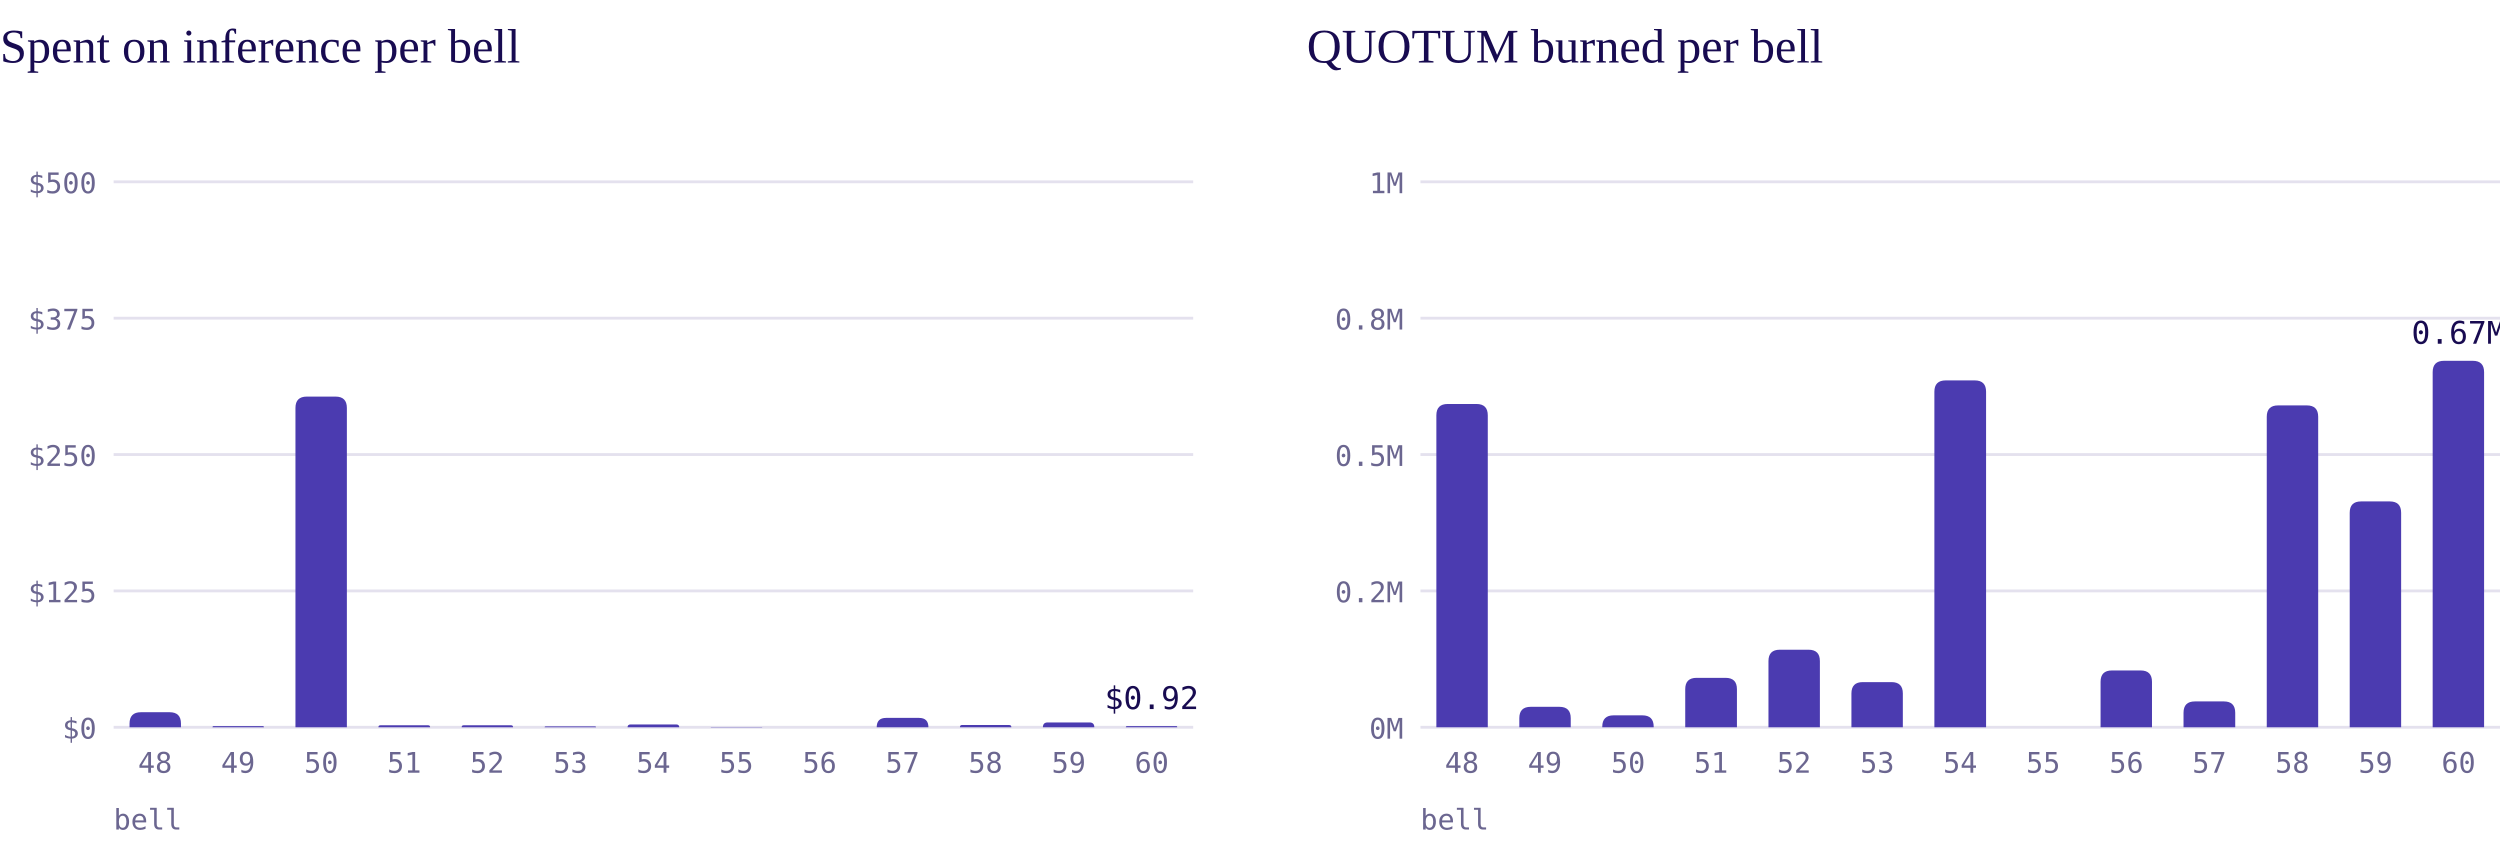
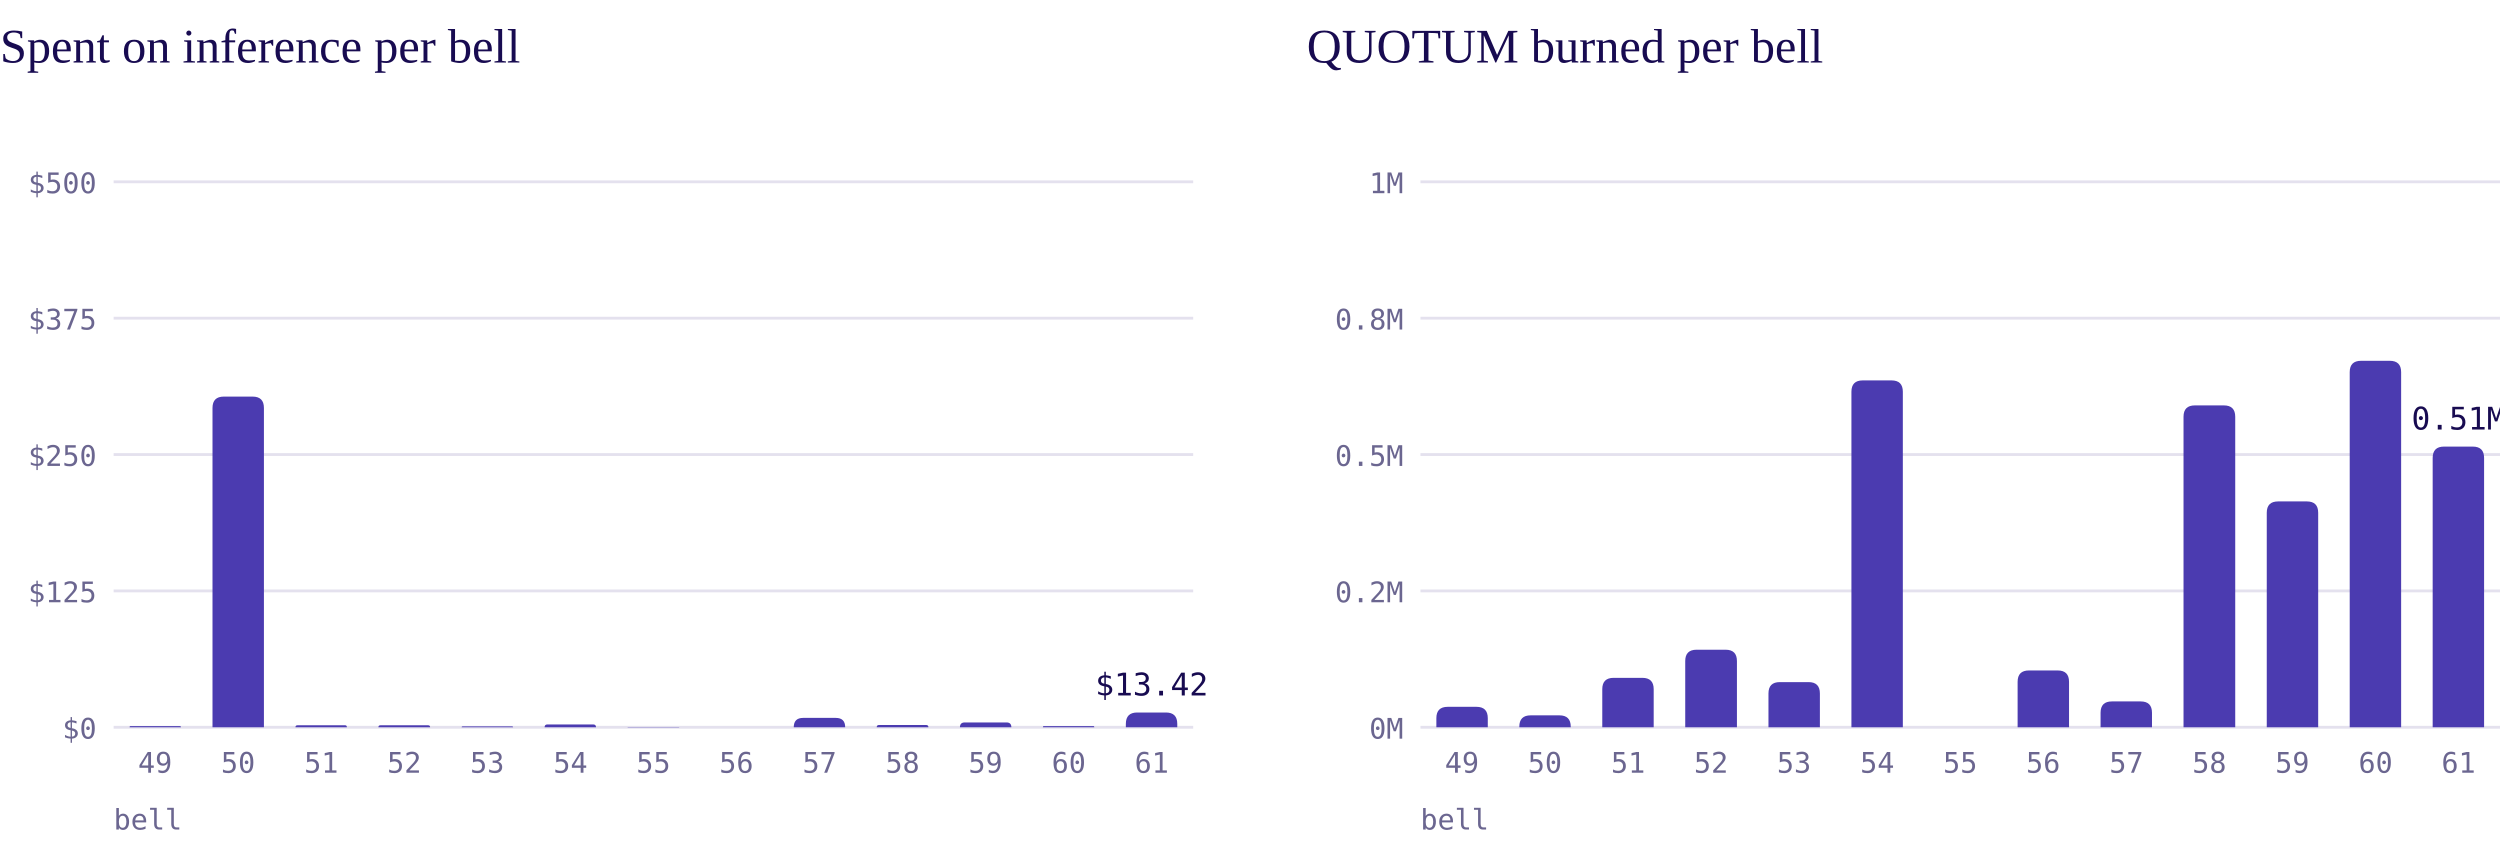
- <svg xmlns="http://www.w3.org/2000/svg" viewBox="0 0 880 300" width="880" height="300" role="img" aria-label="quotum bells 1 to 60: inference spent and QUOTUM burned per bell">
+ <svg xmlns="http://www.w3.org/2000/svg" viewBox="0 0 880 300" width="880" height="300" role="img" aria-label="quotum bells 1 to 61: inference spent and QUOTUM burned per bell">
  <text x="0" y="22" font-family="Georgia,'Times New Roman',serif" font-size="17" fill="#180b51">Spent on inference per bell</text>
  <line x1="40" x2="420" y1="256.0" y2="256.0" stroke="#e4e1ee" stroke-width="1" />
  <text x="34" y="260.0" text-anchor="end" font-family="ui-monospace,SFMono-Regular,Menlo,monospace" font-size="10" fill="#6b6690">$0</text>
  <line x1="40" x2="420" y1="208.0" y2="208.0" stroke="#e4e1ee" stroke-width="1" />
  <text x="34" y="212.0" text-anchor="end" font-family="ui-monospace,SFMono-Regular,Menlo,monospace" font-size="10" fill="#6b6690">$125</text>
  <line x1="40" x2="420" y1="160.0" y2="160.0" stroke="#e4e1ee" stroke-width="1" />
  <text x="34" y="164.0" text-anchor="end" font-family="ui-monospace,SFMono-Regular,Menlo,monospace" font-size="10" fill="#6b6690">$250</text>
  <line x1="40" x2="420" y1="112.0" y2="112.0" stroke="#e4e1ee" stroke-width="1" />
  <text x="34" y="116.0" text-anchor="end" font-family="ui-monospace,SFMono-Regular,Menlo,monospace" font-size="10" fill="#6b6690">$375</text>
  <line x1="40" x2="420" y1="64.0" y2="64.0" stroke="#e4e1ee" stroke-width="1" />
  <text x="34" y="68.0" text-anchor="end" font-family="ui-monospace,SFMono-Regular,Menlo,monospace" font-size="10" fill="#6b6690">$500</text>
-   <path d="M45.6,256.0 V254.7 Q45.6,250.7 49.6,250.7 H59.7 Q63.7,250.7 63.7,254.7 V256.0 Z" fill="#4b3bb0" />
-   <text x="54.6" y="272" text-anchor="middle" font-family="ui-monospace,SFMono-Regular,Menlo,monospace" font-size="10" fill="#6b6690">48</text>
-   <path d="M74.8,256.0 V256.0 Q74.8,255.6 75.2,255.6 H92.5 Q92.9,255.6 92.9,256.0 V256.0 Z" fill="#4b3bb0" />
-   <text x="83.8" y="272" text-anchor="middle" font-family="ui-monospace,SFMono-Regular,Menlo,monospace" font-size="10" fill="#6b6690">49</text>
-   <path d="M104.0,256.0 V143.6 Q104.0,139.6 108.0,139.6 H118.1 Q122.1,139.6 122.1,143.6 V256.0 Z" fill="#4b3bb0" />
-   <text x="113.1" y="272" text-anchor="middle" font-family="ui-monospace,SFMono-Regular,Menlo,monospace" font-size="10" fill="#6b6690">50</text>
+   <path d="M45.6,256.0 V256.0 Q45.6,255.6 45.9,255.6 H63.3 Q63.7,255.6 63.7,256.0 V256.0 Z" fill="#4b3bb0" />
+   <text x="54.6" y="272" text-anchor="middle" font-family="ui-monospace,SFMono-Regular,Menlo,monospace" font-size="10" fill="#6b6690">49</text>
+   <path d="M74.8,256.0 V143.6 Q74.8,139.6 78.8,139.6 H88.9 Q92.9,139.6 92.9,143.6 V256.0 Z" fill="#4b3bb0" />
+   <text x="83.8" y="272" text-anchor="middle" font-family="ui-monospace,SFMono-Regular,Menlo,monospace" font-size="10" fill="#6b6690">50</text>
+   <path d="M104.0,256.0 V256.0 Q104.0,255.3 104.7,255.3 H121.5 Q122.1,255.3 122.1,256.0 V256.0 Z" fill="#4b3bb0" />
+   <text x="113.1" y="272" text-anchor="middle" font-family="ui-monospace,SFMono-Regular,Menlo,monospace" font-size="10" fill="#6b6690">51</text>
  <path d="M133.2,256.0 V256.0 Q133.2,255.3 133.9,255.3 H150.7 Q151.4,255.3 151.4,256.0 V256.0 Z" fill="#4b3bb0" />
-   <text x="142.3" y="272" text-anchor="middle" font-family="ui-monospace,SFMono-Regular,Menlo,monospace" font-size="10" fill="#6b6690">51</text>
-   <path d="M162.5,256.0 V256.0 Q162.5,255.3 163.2,255.3 H179.9 Q180.6,255.3 180.6,256.0 V256.0 Z" fill="#4b3bb0" />
-   <text x="171.5" y="272" text-anchor="middle" font-family="ui-monospace,SFMono-Regular,Menlo,monospace" font-size="10" fill="#6b6690">52</text>
-   <path d="M191.7,256.0 V256.0 Q191.7,255.7 192.0,255.7 H209.5 Q209.8,255.7 209.8,256.0 V256.0 Z" fill="#4b3bb0" />
-   <text x="200.8" y="272" text-anchor="middle" font-family="ui-monospace,SFMono-Regular,Menlo,monospace" font-size="10" fill="#6b6690">53</text>
-   <path d="M220.9,256.0 V256.0 Q220.9,255.0 222.0,255.0 H238.0 Q239.1,255.0 239.1,256.0 V256.0 Z" fill="#4b3bb0" />
-   <text x="230.0" y="272" text-anchor="middle" font-family="ui-monospace,SFMono-Regular,Menlo,monospace" font-size="10" fill="#6b6690">54</text>
-   <path d="M250.2,256.0 V256.0 Q250.2,255.9 250.3,255.9 H268.2 Q268.3,255.9 268.3,256.0 V256.0 Z" fill="#4b3bb0" />
-   <text x="259.2" y="272" text-anchor="middle" font-family="ui-monospace,SFMono-Regular,Menlo,monospace" font-size="10" fill="#6b6690">55</text>
-   <path d="M279.4,256.0 V256.0 Q279.4,256.0 279.4,256.0 H297.5 Q297.5,256.0 297.5,256.0 V256.0 Z" fill="#4b3bb0" />
-   <text x="288.5" y="272" text-anchor="middle" font-family="ui-monospace,SFMono-Regular,Menlo,monospace" font-size="10" fill="#6b6690">56</text>
-   <path d="M308.6,256.0 V256.0 Q308.6,252.7 311.9,252.7 H323.5 Q326.8,252.7 326.8,256.0 V256.0 Z" fill="#4b3bb0" />
-   <text x="317.7" y="272" text-anchor="middle" font-family="ui-monospace,SFMono-Regular,Menlo,monospace" font-size="10" fill="#6b6690">57</text>
-   <path d="M337.9,256.0 V256.0 Q337.9,255.2 338.6,255.2 H355.2 Q356.0,255.2 356.0,256.0 V256.0 Z" fill="#4b3bb0" />
-   <text x="346.9" y="272" text-anchor="middle" font-family="ui-monospace,SFMono-Regular,Menlo,monospace" font-size="10" fill="#6b6690">58</text>
-   <path d="M367.1,256.0 V256.0 Q367.1,254.3 368.8,254.3 H383.5 Q385.2,254.3 385.2,256.0 V256.0 Z" fill="#4b3bb0" />
-   <text x="376.2" y="272" text-anchor="middle" font-family="ui-monospace,SFMono-Regular,Menlo,monospace" font-size="10" fill="#6b6690">59</text>
-   <path d="M396.3,256.0 V256.0 Q396.3,255.6 396.7,255.6 H414.1 Q414.4,255.6 414.4,256.0 V256.0 Z" fill="#4b3bb0" />
-   <text x="405.4" y="272" text-anchor="middle" font-family="ui-monospace,SFMono-Regular,Menlo,monospace" font-size="10" fill="#6b6690">60</text>
-   <text x="405.4" y="249.6" text-anchor="middle" font-family="ui-monospace,SFMono-Regular,Menlo,monospace" font-size="11" fill="#180b51">$0.92</text>
+   <text x="142.3" y="272" text-anchor="middle" font-family="ui-monospace,SFMono-Regular,Menlo,monospace" font-size="10" fill="#6b6690">52</text>
+   <path d="M162.5,256.0 V256.0 Q162.5,255.7 162.8,255.7 H180.3 Q180.6,255.7 180.6,256.0 V256.0 Z" fill="#4b3bb0" />
+   <text x="171.5" y="272" text-anchor="middle" font-family="ui-monospace,SFMono-Regular,Menlo,monospace" font-size="10" fill="#6b6690">53</text>
+   <path d="M191.7,256.0 V256.0 Q191.7,255.0 192.7,255.0 H208.8 Q209.8,255.0 209.8,256.0 V256.0 Z" fill="#4b3bb0" />
+   <text x="200.8" y="272" text-anchor="middle" font-family="ui-monospace,SFMono-Regular,Menlo,monospace" font-size="10" fill="#6b6690">54</text>
+   <path d="M220.9,256.0 V256.0 Q220.9,255.9 221.1,255.9 H238.9 Q239.1,255.9 239.1,256.0 V256.0 Z" fill="#4b3bb0" />
+   <text x="230.0" y="272" text-anchor="middle" font-family="ui-monospace,SFMono-Regular,Menlo,monospace" font-size="10" fill="#6b6690">55</text>
+   <path d="M250.2,256.0 V256.0 Q250.2,256.0 250.2,256.0 H268.3 Q268.3,256.0 268.3,256.0 V256.0 Z" fill="#4b3bb0" />
+   <text x="259.2" y="272" text-anchor="middle" font-family="ui-monospace,SFMono-Regular,Menlo,monospace" font-size="10" fill="#6b6690">56</text>
+   <path d="M279.4,256.0 V256.0 Q279.4,252.7 282.7,252.7 H294.2 Q297.5,252.7 297.5,256.0 V256.0 Z" fill="#4b3bb0" />
+   <text x="288.5" y="272" text-anchor="middle" font-family="ui-monospace,SFMono-Regular,Menlo,monospace" font-size="10" fill="#6b6690">57</text>
+   <path d="M308.6,256.0 V256.0 Q308.6,255.2 309.4,255.2 H326.0 Q326.8,255.2 326.8,256.0 V256.0 Z" fill="#4b3bb0" />
+   <text x="317.7" y="272" text-anchor="middle" font-family="ui-monospace,SFMono-Regular,Menlo,monospace" font-size="10" fill="#6b6690">58</text>
+   <path d="M337.9,256.0 V256.0 Q337.9,254.3 339.6,254.3 H354.3 Q356.0,254.3 356.0,256.0 V256.0 Z" fill="#4b3bb0" />
+   <text x="346.9" y="272" text-anchor="middle" font-family="ui-monospace,SFMono-Regular,Menlo,monospace" font-size="10" fill="#6b6690">59</text>
+   <path d="M367.1,256.0 V256.0 Q367.1,255.6 367.4,255.6 H384.9 Q385.2,255.6 385.2,256.0 V256.0 Z" fill="#4b3bb0" />
+   <text x="376.2" y="272" text-anchor="middle" font-family="ui-monospace,SFMono-Regular,Menlo,monospace" font-size="10" fill="#6b6690">60</text>
+   <path d="M396.3,256.0 V254.8 Q396.3,250.8 400.3,250.8 H410.4 Q414.4,250.8 414.4,254.8 V256.0 Z" fill="#4b3bb0" />
+   <text x="405.4" y="272" text-anchor="middle" font-family="ui-monospace,SFMono-Regular,Menlo,monospace" font-size="10" fill="#6b6690">61</text>
+   <text x="405.4" y="244.8" text-anchor="middle" font-family="ui-monospace,SFMono-Regular,Menlo,monospace" font-size="11" fill="#180b51">$13.42</text>
  <text x="40" y="292" font-family="ui-monospace,SFMono-Regular,Menlo,monospace" font-size="10" fill="#6b6690">bell</text>
  <text x="460" y="22" font-family="Georgia,'Times New Roman',serif" font-size="17" fill="#180b51">QUOTUM burned per bell</text>
  <line x1="500" x2="880" y1="256.0" y2="256.0" stroke="#e4e1ee" stroke-width="1" />
  <text x="494" y="260.0" text-anchor="end" font-family="ui-monospace,SFMono-Regular,Menlo,monospace" font-size="10" fill="#6b6690">0M</text>
  <line x1="500" x2="880" y1="208.0" y2="208.0" stroke="#e4e1ee" stroke-width="1" />
  <text x="494" y="212.0" text-anchor="end" font-family="ui-monospace,SFMono-Regular,Menlo,monospace" font-size="10" fill="#6b6690">0.2M</text>
  <line x1="500" x2="880" y1="160.0" y2="160.0" stroke="#e4e1ee" stroke-width="1" />
  <text x="494" y="164.0" text-anchor="end" font-family="ui-monospace,SFMono-Regular,Menlo,monospace" font-size="10" fill="#6b6690">0.5M</text>
  <line x1="500" x2="880" y1="112.0" y2="112.0" stroke="#e4e1ee" stroke-width="1" />
  <text x="494" y="116.0" text-anchor="end" font-family="ui-monospace,SFMono-Regular,Menlo,monospace" font-size="10" fill="#6b6690">0.8M</text>
  <line x1="500" x2="880" y1="64.0" y2="64.0" stroke="#e4e1ee" stroke-width="1" />
  <text x="494" y="68.0" text-anchor="end" font-family="ui-monospace,SFMono-Regular,Menlo,monospace" font-size="10" fill="#6b6690">1M</text>
-   <path d="M505.6,256.0 V146.2 Q505.6,142.2 509.6,142.2 H519.7 Q523.7,142.2 523.7,146.2 V256.0 Z" fill="#4b3bb0" />
-   <text x="514.6" y="272" text-anchor="middle" font-family="ui-monospace,SFMono-Regular,Menlo,monospace" font-size="10" fill="#6b6690">48</text>
-   <path d="M534.8,256.0 V252.8 Q534.8,248.8 538.8,248.8 H548.9 Q552.9,248.8 552.9,252.8 V256.0 Z" fill="#4b3bb0" />
-   <text x="543.8" y="272" text-anchor="middle" font-family="ui-monospace,SFMono-Regular,Menlo,monospace" font-size="10" fill="#6b6690">49</text>
-   <path d="M564.0,256.0 V255.8 Q564.0,251.8 568.0,251.8 H578.1 Q582.1,251.8 582.1,255.8 V256.0 Z" fill="#4b3bb0" />
-   <text x="573.1" y="272" text-anchor="middle" font-family="ui-monospace,SFMono-Regular,Menlo,monospace" font-size="10" fill="#6b6690">50</text>
-   <path d="M593.2,256.0 V242.6 Q593.2,238.6 597.2,238.6 H607.4 Q611.4,238.6 611.4,242.6 V256.0 Z" fill="#4b3bb0" />
-   <text x="602.3" y="272" text-anchor="middle" font-family="ui-monospace,SFMono-Regular,Menlo,monospace" font-size="10" fill="#6b6690">51</text>
-   <path d="M622.5,256.0 V232.7 Q622.5,228.7 626.5,228.7 H636.6 Q640.6,228.7 640.6,232.7 V256.0 Z" fill="#4b3bb0" />
-   <text x="631.5" y="272" text-anchor="middle" font-family="ui-monospace,SFMono-Regular,Menlo,monospace" font-size="10" fill="#6b6690">52</text>
-   <path d="M651.7,256.0 V244.1 Q651.7,240.1 655.7,240.1 H665.8 Q669.8,240.1 669.8,244.1 V256.0 Z" fill="#4b3bb0" />
-   <text x="660.8" y="272" text-anchor="middle" font-family="ui-monospace,SFMono-Regular,Menlo,monospace" font-size="10" fill="#6b6690">53</text>
-   <path d="M680.9,256.0 V137.9 Q680.9,133.9 684.9,133.9 H695.1 Q699.1,133.9 699.1,137.9 V256.0 Z" fill="#4b3bb0" />
-   <text x="690.0" y="272" text-anchor="middle" font-family="ui-monospace,SFMono-Regular,Menlo,monospace" font-size="10" fill="#6b6690">54</text>
-   <text x="719.2" y="272" text-anchor="middle" font-family="ui-monospace,SFMono-Regular,Menlo,monospace" font-size="10" fill="#6b6690">55</text>
-   <path d="M739.4,256.0 V240.0 Q739.4,236.0 743.4,236.0 H753.5 Q757.5,236.0 757.5,240.0 V256.0 Z" fill="#4b3bb0" />
-   <text x="748.5" y="272" text-anchor="middle" font-family="ui-monospace,SFMono-Regular,Menlo,monospace" font-size="10" fill="#6b6690">56</text>
-   <path d="M768.6,256.0 V250.9 Q768.6,246.9 772.6,246.9 H782.8 Q786.8,246.9 786.8,250.9 V256.0 Z" fill="#4b3bb0" />
-   <text x="777.7" y="272" text-anchor="middle" font-family="ui-monospace,SFMono-Regular,Menlo,monospace" font-size="10" fill="#6b6690">57</text>
-   <path d="M797.9,256.0 V146.7 Q797.9,142.7 801.9,142.7 H812.0 Q816.0,142.7 816.0,146.7 V256.0 Z" fill="#4b3bb0" />
-   <text x="806.9" y="272" text-anchor="middle" font-family="ui-monospace,SFMono-Regular,Menlo,monospace" font-size="10" fill="#6b6690">58</text>
-   <path d="M827.1,256.0 V180.5 Q827.1,176.5 831.1,176.5 H841.2 Q845.2,176.5 845.2,180.5 V256.0 Z" fill="#4b3bb0" />
-   <text x="836.2" y="272" text-anchor="middle" font-family="ui-monospace,SFMono-Regular,Menlo,monospace" font-size="10" fill="#6b6690">59</text>
-   <path d="M856.3,256.0 V131.0 Q856.3,127.0 860.3,127.0 H870.4 Q874.4,127.0 874.4,131.0 V256.0 Z" fill="#4b3bb0" />
-   <text x="865.4" y="272" text-anchor="middle" font-family="ui-monospace,SFMono-Regular,Menlo,monospace" font-size="10" fill="#6b6690">60</text>
-   <text x="865.4" y="121.0" text-anchor="middle" font-family="ui-monospace,SFMono-Regular,Menlo,monospace" font-size="11" fill="#180b51">0.67M</text>
+   <path d="M505.6,256.0 V252.8 Q505.6,248.8 509.6,248.8 H519.7 Q523.7,248.8 523.7,252.8 V256.0 Z" fill="#4b3bb0" />
+   <text x="514.6" y="272" text-anchor="middle" font-family="ui-monospace,SFMono-Regular,Menlo,monospace" font-size="10" fill="#6b6690">49</text>
+   <path d="M534.8,256.0 V255.8 Q534.8,251.8 538.8,251.8 H548.9 Q552.9,251.8 552.9,255.8 V256.0 Z" fill="#4b3bb0" />
+   <text x="543.8" y="272" text-anchor="middle" font-family="ui-monospace,SFMono-Regular,Menlo,monospace" font-size="10" fill="#6b6690">50</text>
+   <path d="M564.0,256.0 V242.6 Q564.0,238.6 568.0,238.6 H578.1 Q582.1,238.6 582.1,242.6 V256.0 Z" fill="#4b3bb0" />
+   <text x="573.1" y="272" text-anchor="middle" font-family="ui-monospace,SFMono-Regular,Menlo,monospace" font-size="10" fill="#6b6690">51</text>
+   <path d="M593.2,256.0 V232.7 Q593.2,228.7 597.2,228.7 H607.4 Q611.4,228.7 611.4,232.7 V256.0 Z" fill="#4b3bb0" />
+   <text x="602.3" y="272" text-anchor="middle" font-family="ui-monospace,SFMono-Regular,Menlo,monospace" font-size="10" fill="#6b6690">52</text>
+   <path d="M622.5,256.0 V244.1 Q622.5,240.1 626.5,240.1 H636.6 Q640.6,240.1 640.6,244.1 V256.0 Z" fill="#4b3bb0" />
+   <text x="631.5" y="272" text-anchor="middle" font-family="ui-monospace,SFMono-Regular,Menlo,monospace" font-size="10" fill="#6b6690">53</text>
+   <path d="M651.7,256.0 V137.9 Q651.7,133.9 655.7,133.9 H665.8 Q669.8,133.9 669.8,137.9 V256.0 Z" fill="#4b3bb0" />
+   <text x="660.8" y="272" text-anchor="middle" font-family="ui-monospace,SFMono-Regular,Menlo,monospace" font-size="10" fill="#6b6690">54</text>
+   <text x="690.0" y="272" text-anchor="middle" font-family="ui-monospace,SFMono-Regular,Menlo,monospace" font-size="10" fill="#6b6690">55</text>
+   <path d="M710.2,256.0 V240.0 Q710.2,236.0 714.2,236.0 H724.3 Q728.3,236.0 728.3,240.0 V256.0 Z" fill="#4b3bb0" />
+   <text x="719.2" y="272" text-anchor="middle" font-family="ui-monospace,SFMono-Regular,Menlo,monospace" font-size="10" fill="#6b6690">56</text>
+   <path d="M739.4,256.0 V250.9 Q739.4,246.9 743.4,246.9 H753.5 Q757.5,246.9 757.5,250.9 V256.0 Z" fill="#4b3bb0" />
+   <text x="748.5" y="272" text-anchor="middle" font-family="ui-monospace,SFMono-Regular,Menlo,monospace" font-size="10" fill="#6b6690">57</text>
+   <path d="M768.6,256.0 V146.7 Q768.6,142.7 772.6,142.7 H782.8 Q786.8,142.7 786.8,146.7 V256.0 Z" fill="#4b3bb0" />
+   <text x="777.7" y="272" text-anchor="middle" font-family="ui-monospace,SFMono-Regular,Menlo,monospace" font-size="10" fill="#6b6690">58</text>
+   <path d="M797.9,256.0 V180.5 Q797.9,176.5 801.9,176.5 H812.0 Q816.0,176.5 816.0,180.5 V256.0 Z" fill="#4b3bb0" />
+   <text x="806.9" y="272" text-anchor="middle" font-family="ui-monospace,SFMono-Regular,Menlo,monospace" font-size="10" fill="#6b6690">59</text>
+   <path d="M827.1,256.0 V131.0 Q827.1,127.0 831.1,127.0 H841.2 Q845.2,127.0 845.2,131.0 V256.0 Z" fill="#4b3bb0" />
+   <text x="836.2" y="272" text-anchor="middle" font-family="ui-monospace,SFMono-Regular,Menlo,monospace" font-size="10" fill="#6b6690">60</text>
+   <path d="M856.3,256.0 V161.2 Q856.3,157.2 860.3,157.2 H870.4 Q874.4,157.2 874.4,161.2 V256.0 Z" fill="#4b3bb0" />
+   <text x="865.4" y="272" text-anchor="middle" font-family="ui-monospace,SFMono-Regular,Menlo,monospace" font-size="10" fill="#6b6690">61</text>
+   <text x="865.4" y="151.2" text-anchor="middle" font-family="ui-monospace,SFMono-Regular,Menlo,monospace" font-size="11" fill="#180b51">0.51M</text>
  <text x="500" y="292" font-family="ui-monospace,SFMono-Regular,Menlo,monospace" font-size="10" fill="#6b6690">bell</text>
</svg>
